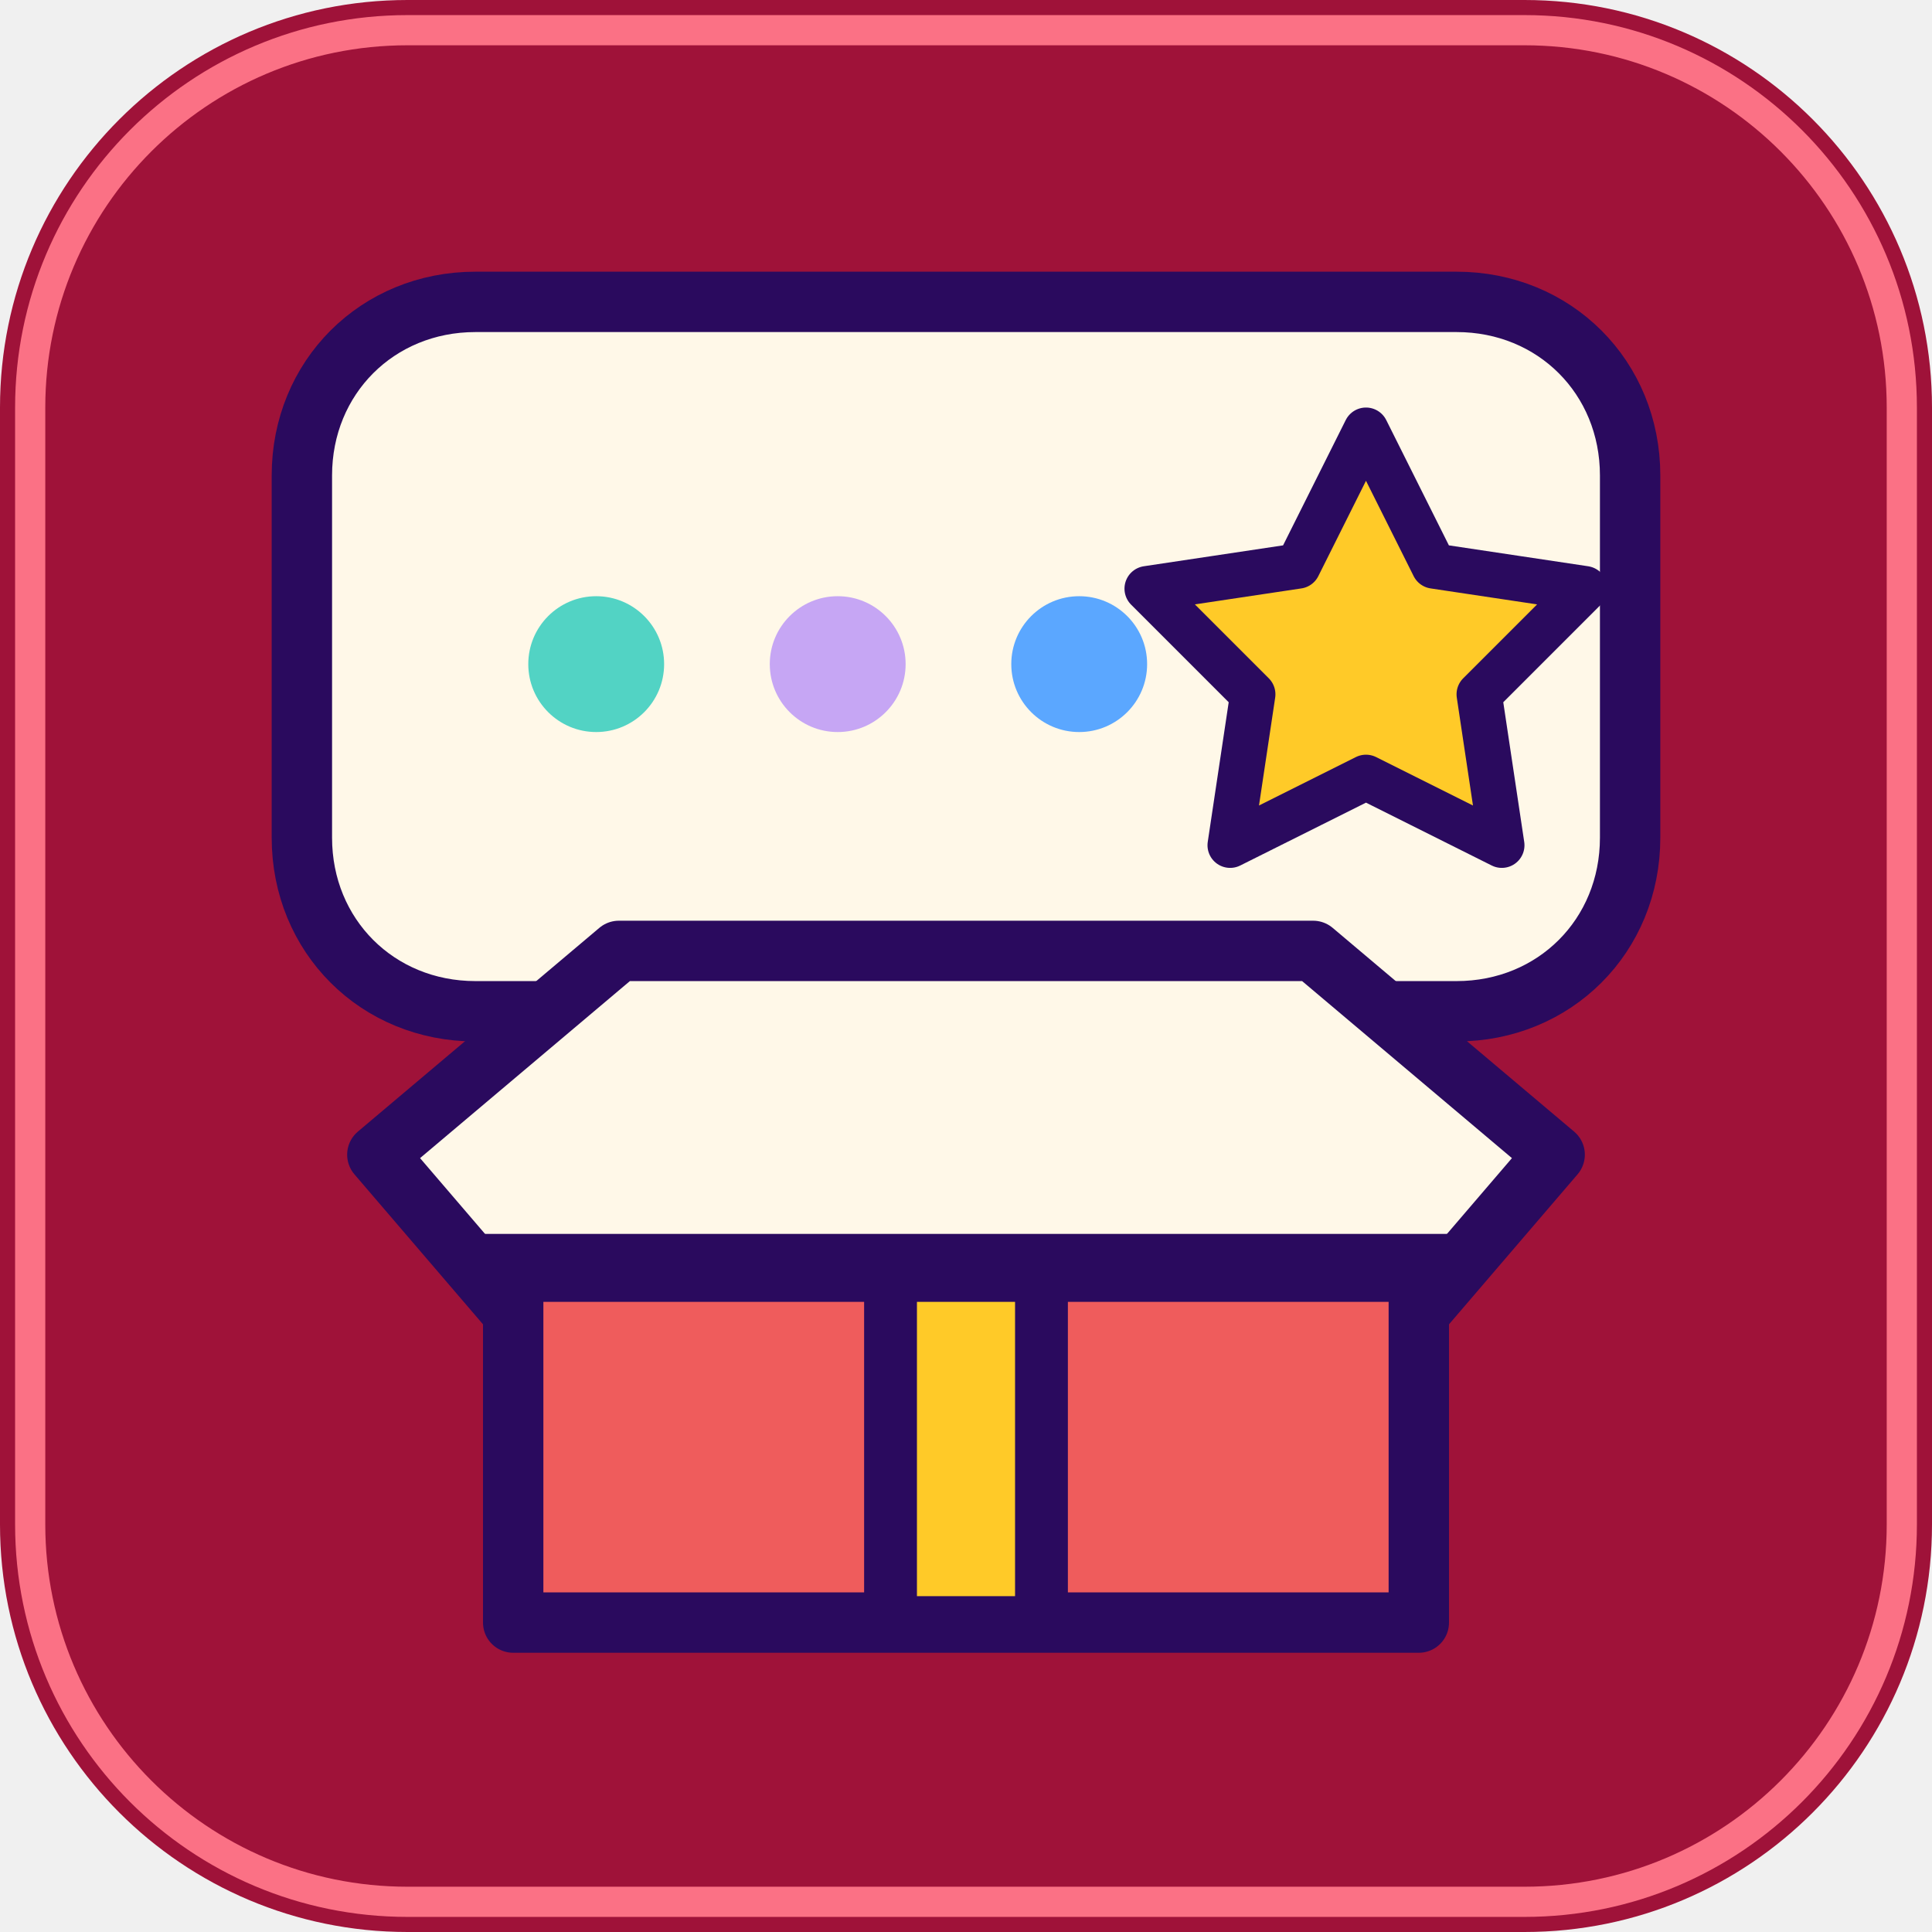
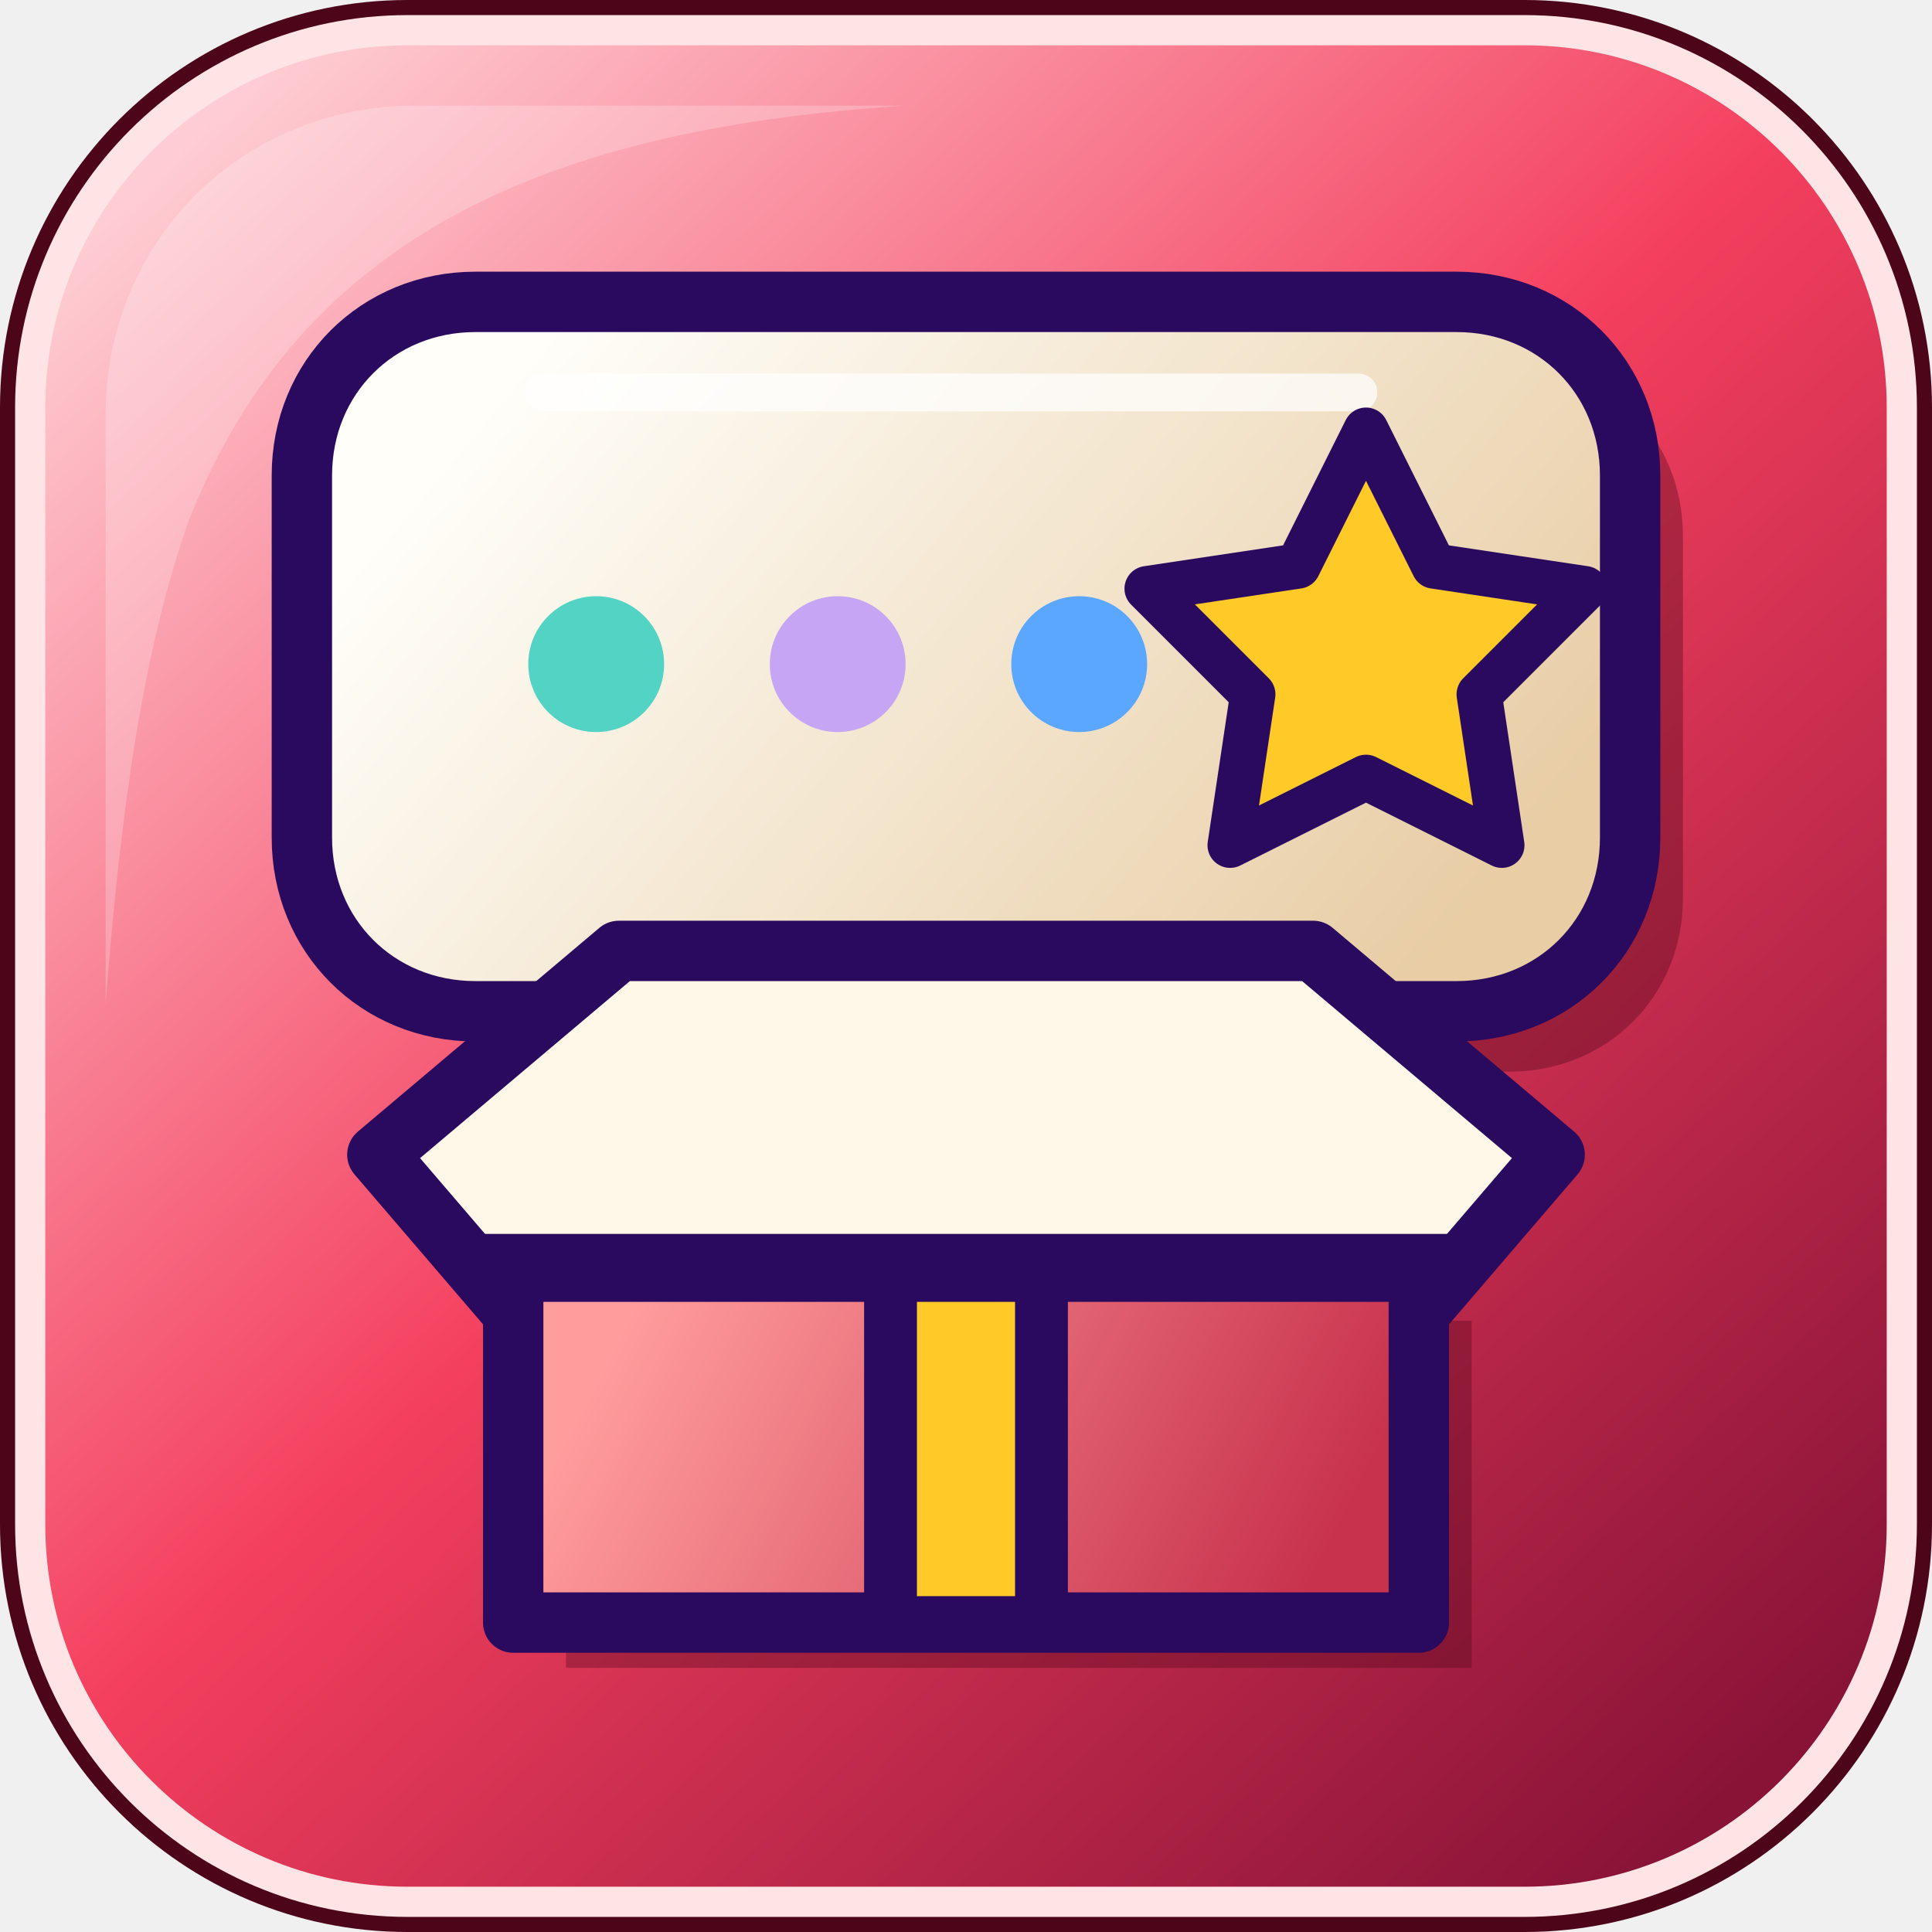
<svg xmlns="http://www.w3.org/2000/svg" viewBox="0 0 256 256" role="img" aria-labelledby="title desc">
-   <rect width="256" height="256" rx="54" fill="#9f1239" />
-   <rect x="4" y="4" width="248" height="248" rx="50" fill="none" stroke="#fb7185" stroke-width="4" />
-   <path d="M63 40h130c13 0 23 10 23 23v48c0 13-10 23-23 23h-59l-31 25 6-25H63c-13 0-23-10-23-23V63c0-13 10-23 23-23Z" fill="#fff8e8" stroke="#2a0a5e" stroke-width="8" stroke-linejoin="round" />
+   <defs>
+     <linearGradient id="badge-bg" x1="25" y1="18" x2="230" y2="238" gradientUnits="userSpaceOnUse">
+       <stop stop-color="#fecdd3" />
+       <stop offset="0.48" stop-color="#f43f5e" />
+       <stop offset="1" stop-color="#881337" />
+     </linearGradient>
+     <linearGradient id="badge-bubble" x1="70" y1="47" x2="180" y2="139" gradientUnits="userSpaceOnUse">
+       <stop stop-color="#fffef9" />
+       <stop offset="1" stop-color="#e8cda5" />
+     </linearGradient>
+     <linearGradient id="badge-box" x1="85" y1="171" x2="171" y2="215" gradientUnits="userSpaceOnUse">
+       <stop stop-color="#ff9c9c" />
+       <stop offset="1" stop-color="#c8324d" />
+     </linearGradient>
+   </defs>
+   <rect width="256" height="256" rx="54" fill="#4c0519" />
+   <rect x="4" y="4" width="248" height="248" rx="50" fill="url(#badge-bg)" stroke="#ffe4e6" stroke-width="4" />
+   <path d="M25 69C40 31 73 17 120 14H55c-23 0-41 18-41 41v78c2-26 5-47 11-64Z" fill="#fff" opacity=".22" />
+   <path d="M70 48h130c13 0 23 10 23 23v48c0 13-10 23-23 23h-59l-31 25 6-25H70Z" fill="#4c0519" opacity=".36" />
+   <path d="M63 40h130c13 0 23 10 23 23v48c0 13-10 23-23 23h-59l-31 25 6-25H63c-13 0-23-10-23-23V63c0-13 10-23 23-23Z" fill="url(#badge-bubble)" stroke="#2a0a5e" stroke-width="8" stroke-linejoin="round" />
+   <path d="M72 52h108" stroke="#fff" stroke-width="5" stroke-linecap="round" opacity=".72" />
  <circle cx="79" cy="88" r="9" fill="#52d3c4" />
  <circle cx="111" cy="88" r="9" fill="#c6a6f4" />
  <circle cx="143" cy="88" r="9" fill="#5ba7ff" />
  <path d="m181 57 9 18 20 3-14 14 3 20-18-9-18 9 3-20-14-14 20-3Z" fill="#ffca28" stroke="#2a0a5e" stroke-width="6" stroke-linejoin="round" />
  <path d="M50 153 82 126h92l32 27-18 21H68Z" fill="#fff8e8" stroke="#2a0a5e" stroke-width="8" stroke-linejoin="round" />
-   <path d="M68 168h120v47H68Z" fill="#ef5c5c" stroke="#2a0a5e" stroke-width="8" stroke-linejoin="round" />
+   <path d="M75 175h120v46H75Z" fill="#4c0519" opacity=".35" />
+   <path d="M68 168h120v47H68Z" fill="url(#badge-box)" stroke="#2a0a5e" stroke-width="8" stroke-linejoin="round" />
  <path d="M118 168h20v47h-20Z" fill="#ffca28" stroke="#2a0a5e" stroke-width="7" />
  <path d="M64 168h128" stroke="#2a0a5e" stroke-width="9" stroke-linecap="round" />
</svg>
